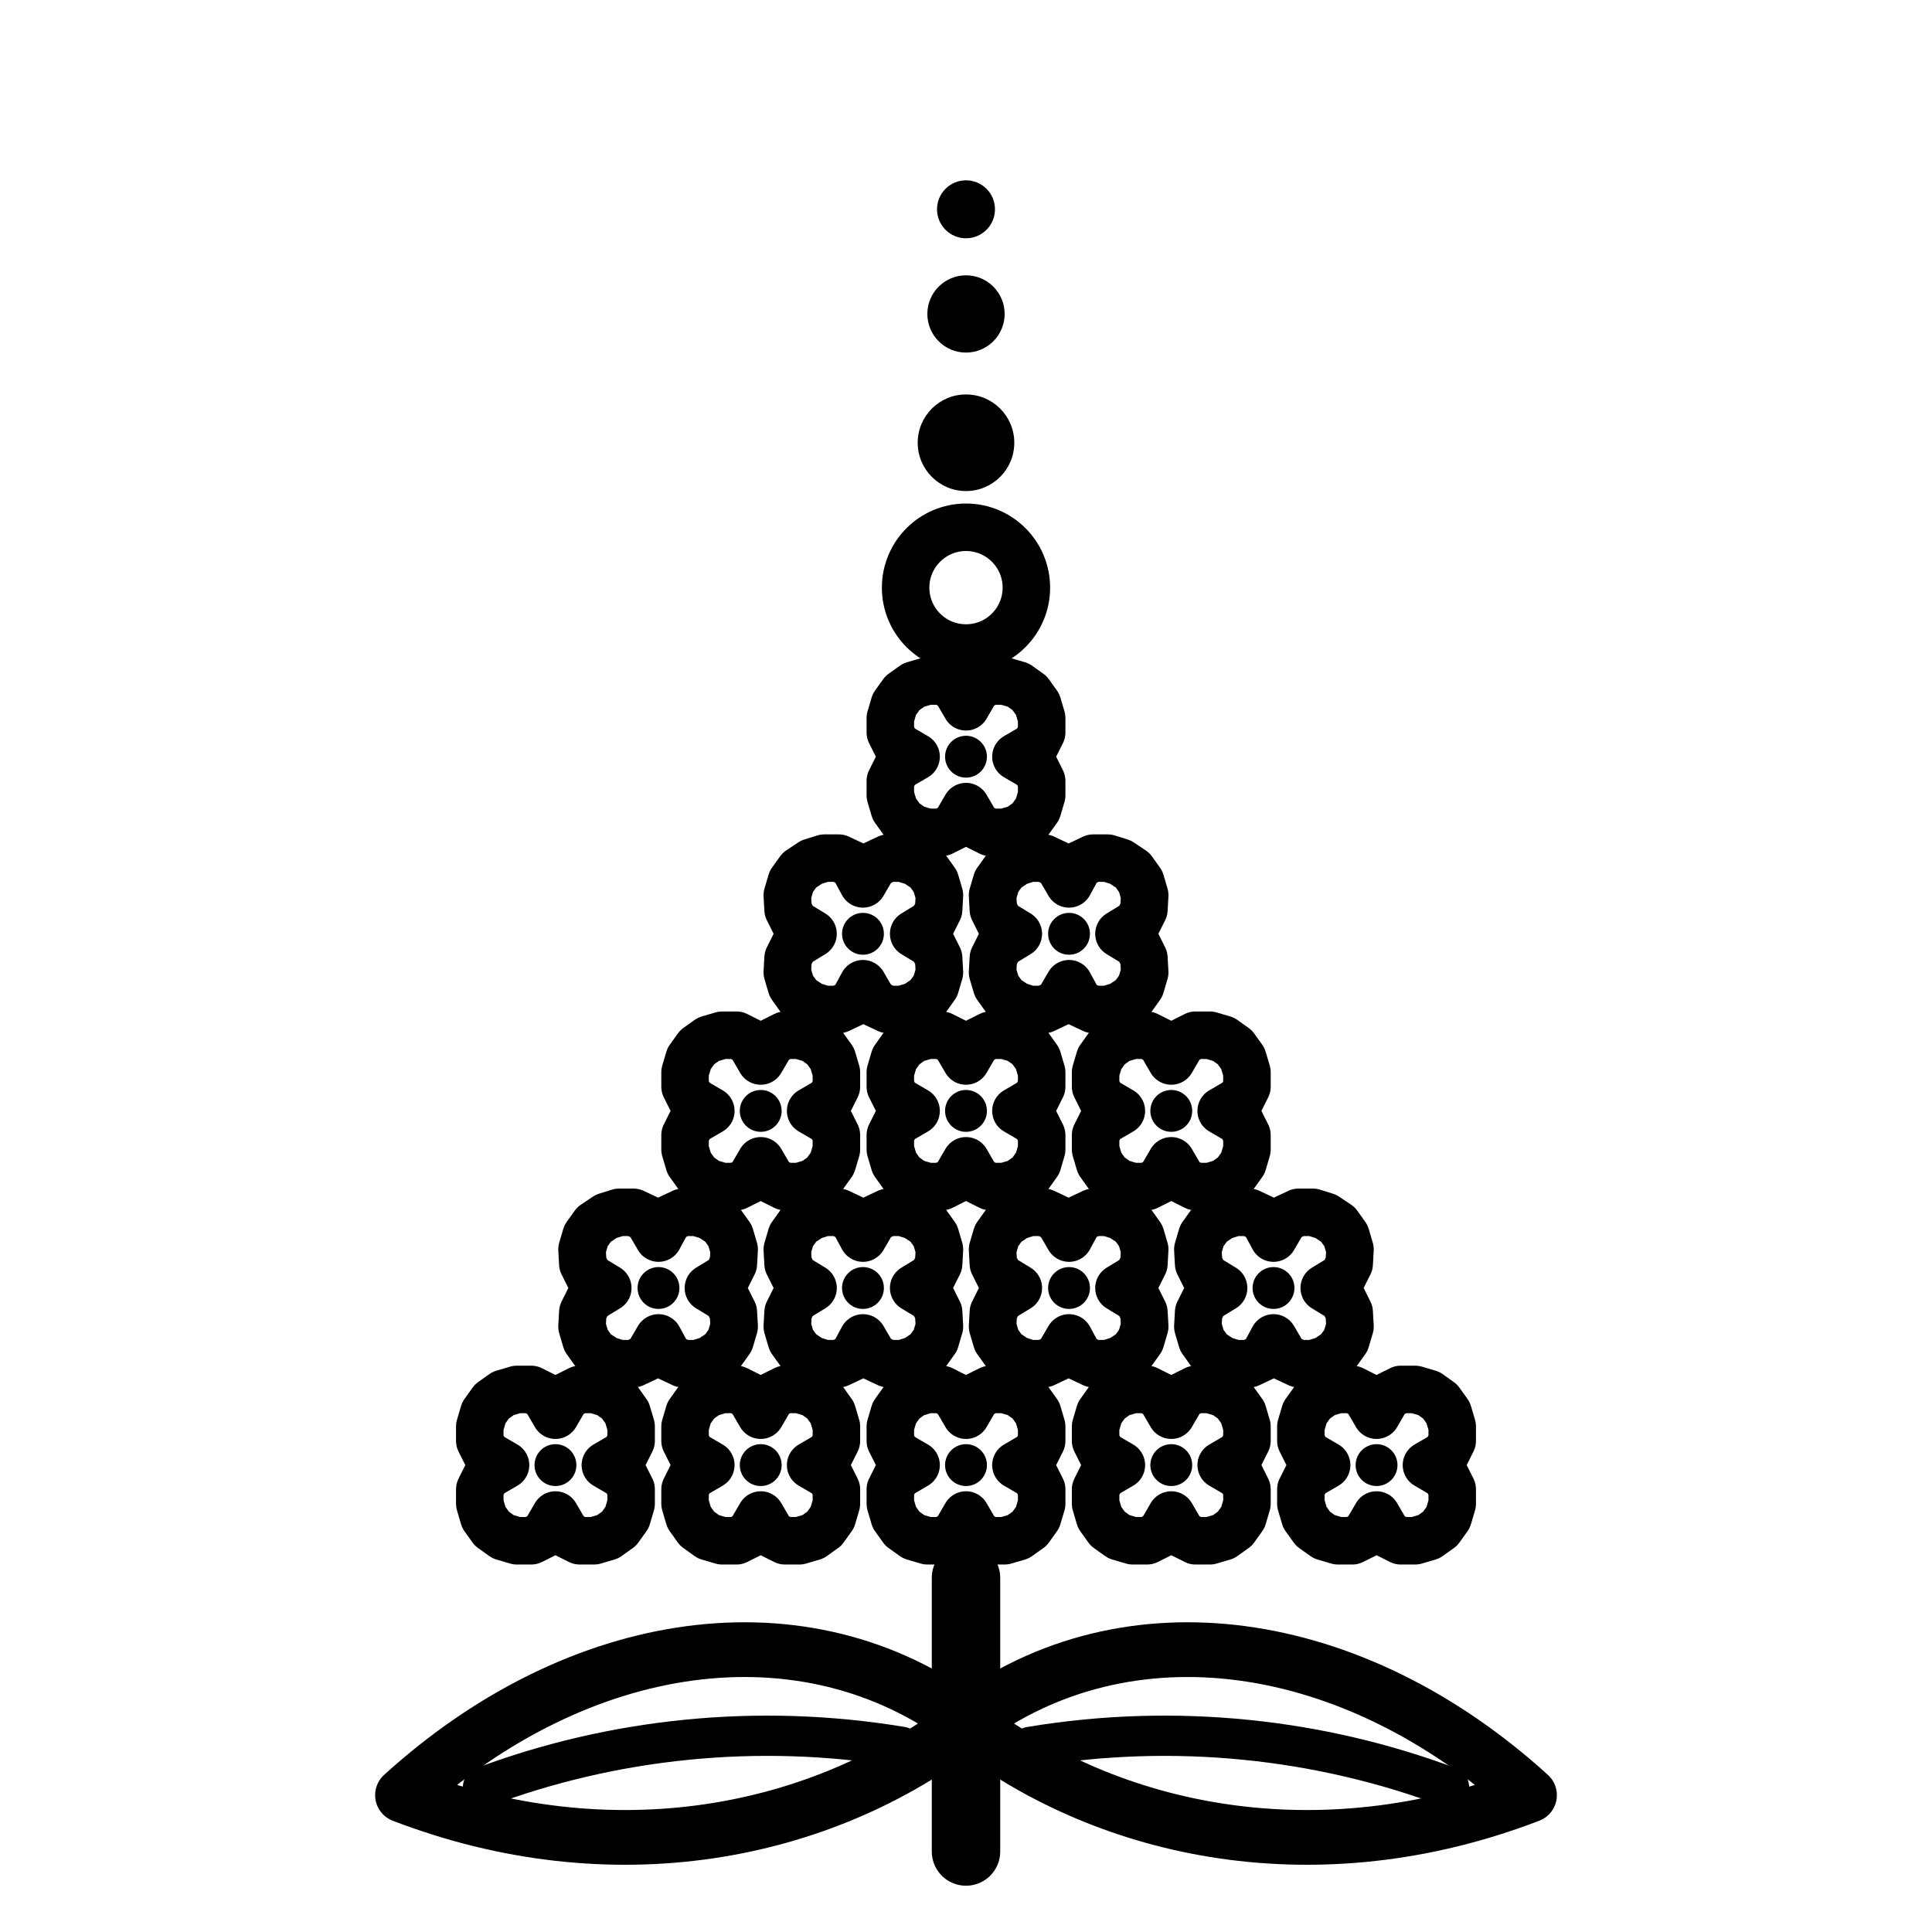
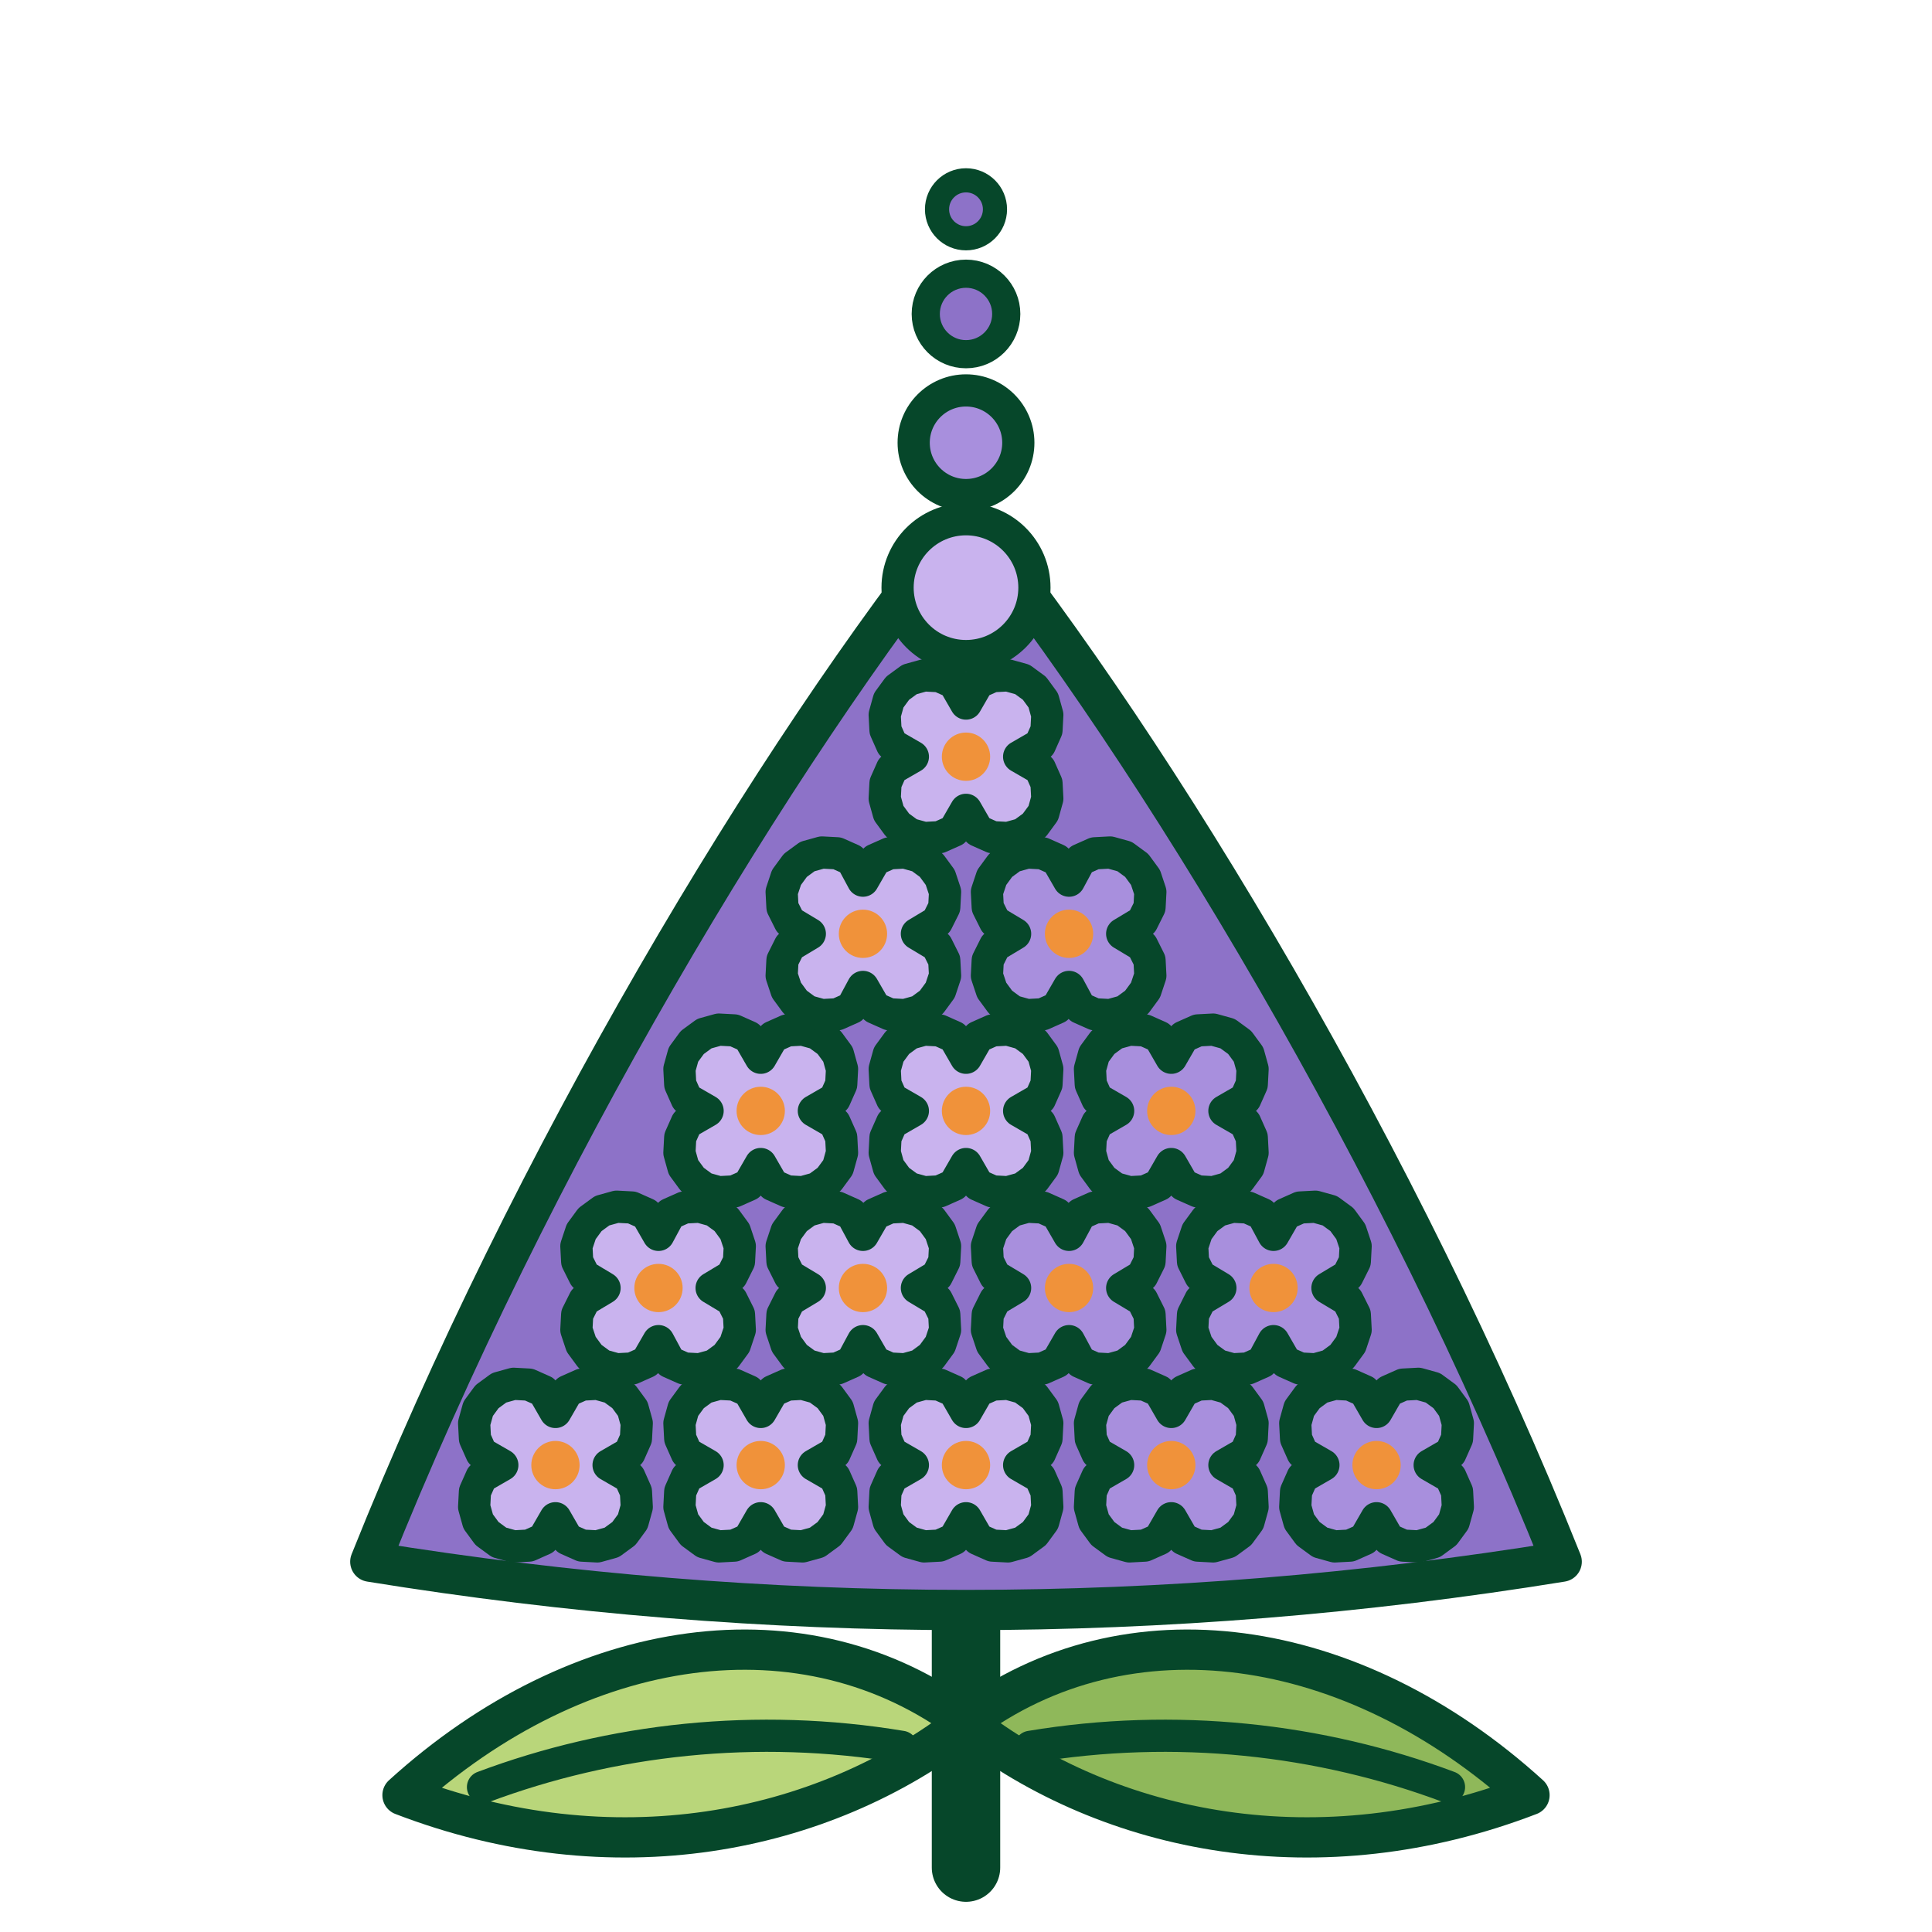
<svg xmlns="http://www.w3.org/2000/svg" width="24" height="24" viewBox="0 0 24 24">
-   <g fill="none" stroke="#000000" stroke-width="0.85" stroke-linecap="round" stroke-linejoin="round">
-     <path d="M12,23 L12,19.6" />
-     <path d="M7.69,17.41 L7.79,17.55 L7.84,17.72 L7.84,17.9 L7.76,18.06 L7.52,18.2 L7.76,18.34 L7.84,18.5 L7.84,18.68 L7.79,18.85 L7.69,18.99 L7.55,19.09 L7.38,19.14 L7.2,19.14 L7.04,19.06 L6.9,18.82 L6.76,19.06 L6.6,19.14 L6.42,19.14 L6.25,19.09 L6.11,18.99 L6.01,18.85 L5.96,18.68 L5.96,18.5 L6.04,18.34 L6.28,18.2 L6.04,18.06 L5.96,17.9 L5.96,17.72 L6.01,17.55 L6.11,17.41 L6.25,17.31 L6.42,17.26 L6.6,17.26 L6.76,17.34 L6.9,17.58 L7.04,17.34 L7.2,17.26 L7.38,17.26 L7.55,17.31 Z" stroke-width="0.59" />
-     <circle cx="6.9" cy="18.2" r="0.26" fill="#000000" stroke="none" />
-     <path d="M10.24,17.41 L10.34,17.55 L10.39,17.72 L10.39,17.9 L10.31,18.06 L10.07,18.2 L10.31,18.34 L10.39,18.5 L10.39,18.68 L10.34,18.85 L10.24,18.99 L10.1,19.09 L9.93,19.14 L9.75,19.14 L9.59,19.06 L9.45,18.82 L9.31,19.06 L9.15,19.14 L8.97,19.14 L8.8,19.09 L8.66,18.99 L8.56,18.85 L8.51,18.68 L8.51,18.5 L8.59,18.34 L8.83,18.2 L8.59,18.06 L8.51,17.9 L8.51,17.72 L8.56,17.55 L8.66,17.41 L8.8,17.31 L8.97,17.26 L9.15,17.26 L9.31,17.34 L9.45,17.58 L9.59,17.34 L9.75,17.26 L9.93,17.26 L10.1,17.31 Z" stroke-width="0.59" />
-     <circle cx="9.45" cy="18.2" r="0.26" fill="#000000" stroke="none" />
-     <path d="M12.79,17.41 L12.89,17.55 L12.94,17.72 L12.94,17.9 L12.86,18.06 L12.62,18.2 L12.86,18.34 L12.94,18.5 L12.94,18.68 L12.89,18.85 L12.79,18.99 L12.65,19.09 L12.48,19.14 L12.3,19.14 L12.14,19.06 L12,18.82 L11.86,19.06 L11.7,19.14 L11.52,19.14 L11.35,19.09 L11.21,18.99 L11.11,18.85 L11.06,18.68 L11.06,18.5 L11.14,18.34 L11.38,18.2 L11.14,18.06 L11.06,17.9 L11.06,17.72 L11.11,17.55 L11.21,17.41 L11.35,17.31 L11.52,17.26 L11.7,17.26 L11.86,17.34 L12,17.58 L12.14,17.34 L12.3,17.26 L12.48,17.26 L12.65,17.31 Z" stroke-width="0.59" />
-     <circle cx="12" cy="18.2" r="0.26" fill="#000000" stroke="none" />
-     <path d="M15.34,17.41 L15.44,17.55 L15.49,17.72 L15.49,17.9 L15.41,18.06 L15.17,18.2 L15.41,18.34 L15.49,18.5 L15.49,18.68 L15.44,18.85 L15.34,18.99 L15.2,19.09 L15.03,19.14 L14.85,19.14 L14.69,19.06 L14.55,18.82 L14.41,19.06 L14.25,19.14 L14.07,19.14 L13.9,19.09 L13.76,18.99 L13.66,18.85 L13.61,18.68 L13.61,18.5 L13.69,18.34 L13.93,18.2 L13.69,18.06 L13.61,17.9 L13.61,17.72 L13.66,17.55 L13.76,17.41 L13.9,17.31 L14.07,17.26 L14.25,17.26 L14.41,17.34 L14.55,17.58 L14.69,17.34 L14.85,17.26 L15.03,17.26 L15.2,17.31 Z" stroke-width="0.59" />
-     <circle cx="14.55" cy="18.2" r="0.26" fill="#000000" stroke="none" />
-     <path d="M17.89,17.41 L17.99,17.55 L18.04,17.72 L18.04,17.9 L17.96,18.06 L17.72,18.2 L17.96,18.34 L18.04,18.5 L18.04,18.68 L17.99,18.85 L17.89,18.99 L17.75,19.09 L17.58,19.14 L17.4,19.14 L17.24,19.06 L17.1,18.82 L16.96,19.06 L16.8,19.14 L16.62,19.14 L16.45,19.09 L16.31,18.99 L16.21,18.85 L16.16,18.68 L16.16,18.5 L16.24,18.34 L16.48,18.2 L16.24,18.06 L16.16,17.9 L16.16,17.72 L16.21,17.55 L16.31,17.41 L16.45,17.31 L16.62,17.26 L16.8,17.26 L16.96,17.34 L17.1,17.58 L17.24,17.34 L17.4,17.26 L17.58,17.26 L17.75,17.31 Z" stroke-width="0.59" />
-     <circle cx="17.1" cy="18.2" r="0.26" fill="#000000" stroke="none" />
-     <path d="M8.97,15.21 L9.07,15.35 L9.12,15.52 L9.11,15.7 L9.03,15.86 L8.8,16 L9.03,16.14 L9.11,16.3 L9.12,16.48 L9.07,16.65 L8.97,16.79 L8.82,16.89 L8.66,16.94 L8.48,16.94 L8.31,16.86 L8.18,16.62 L8.04,16.86 L7.87,16.94 L7.69,16.94 L7.53,16.89 L7.38,16.79 L7.28,16.65 L7.23,16.48 L7.24,16.3 L7.32,16.14 L7.55,16 L7.32,15.86 L7.24,15.7 L7.23,15.52 L7.28,15.35 L7.38,15.21 L7.53,15.11 L7.69,15.06 L7.87,15.06 L8.04,15.14 L8.18,15.38 L8.31,15.14 L8.48,15.06 L8.66,15.06 L8.82,15.11 Z" stroke-width="0.59" />
-     <circle cx="8.18" cy="16" r="0.26" fill="#000000" stroke="none" />
-     <path d="M11.52,15.21 L11.62,15.35 L11.67,15.52 L11.66,15.7 L11.58,15.86 L11.35,16 L11.58,16.14 L11.66,16.3 L11.67,16.48 L11.62,16.65 L11.52,16.79 L11.37,16.89 L11.21,16.94 L11.03,16.94 L10.86,16.86 L10.72,16.62 L10.59,16.86 L10.42,16.94 L10.24,16.94 L10.08,16.89 L9.93,16.79 L9.83,16.65 L9.78,16.48 L9.79,16.3 L9.87,16.14 L10.1,16 L9.87,15.86 L9.79,15.7 L9.78,15.52 L9.83,15.35 L9.93,15.21 L10.08,15.11 L10.24,15.06 L10.42,15.06 L10.59,15.14 L10.72,15.38 L10.86,15.14 L11.03,15.06 L11.21,15.06 L11.37,15.11 Z" stroke-width="0.59" />
-     <circle cx="10.72" cy="16" r="0.26" fill="#000000" stroke="none" />
-     <path d="M14.07,15.21 L14.17,15.35 L14.22,15.52 L14.21,15.7 L14.13,15.86 L13.9,16 L14.13,16.14 L14.21,16.3 L14.22,16.48 L14.17,16.65 L14.07,16.79 L13.92,16.89 L13.76,16.94 L13.58,16.94 L13.41,16.86 L13.28,16.62 L13.14,16.86 L12.97,16.94 L12.79,16.94 L12.63,16.89 L12.48,16.79 L12.38,16.65 L12.33,16.48 L12.34,16.3 L12.42,16.14 L12.65,16 L12.42,15.86 L12.34,15.7 L12.33,15.52 L12.38,15.35 L12.48,15.21 L12.63,15.11 L12.79,15.06 L12.97,15.06 L13.14,15.14 L13.28,15.38 L13.41,15.14 L13.58,15.06 L13.76,15.06 L13.92,15.11 Z" stroke-width="0.59" />
-     <circle cx="13.28" cy="16" r="0.26" fill="#000000" stroke="none" />
-     <path d="M16.62,15.21 L16.72,15.35 L16.77,15.52 L16.76,15.7 L16.68,15.86 L16.45,16 L16.68,16.14 L16.76,16.3 L16.77,16.48 L16.72,16.65 L16.62,16.79 L16.47,16.89 L16.31,16.94 L16.13,16.94 L15.96,16.86 L15.82,16.62 L15.69,16.86 L15.52,16.94 L15.34,16.94 L15.18,16.89 L15.03,16.79 L14.93,16.65 L14.88,16.48 L14.89,16.3 L14.97,16.14 L15.2,16 L14.97,15.86 L14.89,15.7 L14.88,15.52 L14.93,15.35 L15.03,15.21 L15.18,15.11 L15.34,15.06 L15.52,15.06 L15.69,15.14 L15.82,15.38 L15.96,15.14 L16.13,15.06 L16.31,15.06 L16.47,15.11 Z" stroke-width="0.59" />
-     <circle cx="15.82" cy="16" r="0.26" fill="#000000" stroke="none" />
-     <path d="M10.24,13.01 L10.34,13.15 L10.39,13.32 L10.39,13.5 L10.31,13.66 L10.07,13.8 L10.31,13.94 L10.39,14.1 L10.39,14.28 L10.34,14.45 L10.24,14.59 L10.1,14.69 L9.93,14.74 L9.75,14.74 L9.59,14.66 L9.45,14.42 L9.31,14.66 L9.15,14.74 L8.97,14.74 L8.8,14.69 L8.66,14.59 L8.56,14.45 L8.51,14.28 L8.51,14.1 L8.59,13.94 L8.83,13.8 L8.59,13.66 L8.51,13.5 L8.51,13.32 L8.56,13.15 L8.66,13.01 L8.8,12.91 L8.97,12.86 L9.15,12.86 L9.31,12.94 L9.45,13.18 L9.59,12.94 L9.75,12.86 L9.93,12.86 L10.1,12.91 Z" stroke-width="0.59" />
-     <circle cx="9.45" cy="13.8" r="0.26" fill="#000000" stroke="none" />
-     <path d="M12.79,13.01 L12.89,13.15 L12.94,13.32 L12.94,13.5 L12.86,13.66 L12.62,13.8 L12.86,13.94 L12.94,14.1 L12.94,14.28 L12.89,14.45 L12.79,14.59 L12.65,14.69 L12.48,14.74 L12.3,14.74 L12.14,14.66 L12,14.42 L11.86,14.66 L11.7,14.74 L11.52,14.74 L11.35,14.69 L11.21,14.59 L11.11,14.45 L11.06,14.28 L11.06,14.1 L11.14,13.94 L11.38,13.8 L11.14,13.66 L11.06,13.5 L11.06,13.32 L11.11,13.15 L11.21,13.01 L11.35,12.91 L11.52,12.86 L11.7,12.86 L11.86,12.94 L12,13.18 L12.14,12.94 L12.3,12.86 L12.48,12.86 L12.65,12.91 Z" stroke-width="0.59" />
-     <circle cx="12" cy="13.8" r="0.26" fill="#000000" stroke="none" />
-     <path d="M15.34,13.01 L15.44,13.15 L15.49,13.32 L15.49,13.5 L15.41,13.66 L15.17,13.8 L15.41,13.94 L15.49,14.1 L15.49,14.28 L15.44,14.45 L15.34,14.59 L15.2,14.69 L15.03,14.74 L14.85,14.74 L14.69,14.66 L14.55,14.42 L14.41,14.66 L14.25,14.74 L14.07,14.74 L13.9,14.69 L13.76,14.59 L13.66,14.45 L13.61,14.28 L13.61,14.1 L13.69,13.94 L13.93,13.8 L13.69,13.66 L13.61,13.5 L13.61,13.32 L13.66,13.15 L13.76,13.01 L13.9,12.91 L14.07,12.86 L14.25,12.86 L14.41,12.94 L14.55,13.18 L14.69,12.94 L14.85,12.86 L15.03,12.86 L15.2,12.91 Z" stroke-width="0.59" />
-     <circle cx="14.55" cy="13.8" r="0.26" fill="#000000" stroke="none" />
-     <path d="M11.52,10.81 L11.62,10.95 L11.67,11.12 L11.66,11.3 L11.58,11.46 L11.35,11.6 L11.58,11.74 L11.66,11.9 L11.67,12.08 L11.62,12.25 L11.52,12.39 L11.37,12.49 L11.21,12.54 L11.03,12.54 L10.86,12.46 L10.72,12.22 L10.59,12.46 L10.42,12.54 L10.24,12.54 L10.08,12.49 L9.93,12.39 L9.83,12.25 L9.78,12.08 L9.79,11.9 L9.87,11.74 L10.1,11.6 L9.87,11.46 L9.79,11.3 L9.78,11.12 L9.83,10.95 L9.93,10.81 L10.08,10.71 L10.24,10.66 L10.42,10.66 L10.59,10.74 L10.72,10.98 L10.86,10.74 L11.03,10.66 L11.21,10.66 L11.37,10.71 Z" stroke-width="0.59" />
-     <circle cx="10.72" cy="11.6" r="0.26" fill="#000000" stroke="none" />
-     <path d="M14.07,10.81 L14.17,10.95 L14.22,11.12 L14.21,11.3 L14.13,11.46 L13.9,11.6 L14.13,11.74 L14.21,11.9 L14.22,12.08 L14.17,12.25 L14.07,12.39 L13.92,12.49 L13.76,12.54 L13.58,12.54 L13.41,12.46 L13.28,12.22 L13.14,12.46 L12.97,12.54 L12.79,12.54 L12.63,12.49 L12.48,12.39 L12.38,12.25 L12.33,12.08 L12.34,11.9 L12.42,11.74 L12.65,11.6 L12.42,11.46 L12.34,11.3 L12.33,11.12 L12.38,10.95 L12.48,10.81 L12.63,10.71 L12.79,10.66 L12.97,10.66 L13.14,10.74 L13.28,10.98 L13.41,10.74 L13.58,10.66 L13.76,10.66 L13.92,10.71 Z" stroke-width="0.59" />
-     <circle cx="13.28" cy="11.6" r="0.26" fill="#000000" stroke="none" />
-     <path d="M12.79,8.61 L12.89,8.75 L12.94,8.92 L12.94,9.1 L12.86,9.26 L12.62,9.4 L12.86,9.54 L12.94,9.7 L12.94,9.88 L12.89,10.05 L12.79,10.19 L12.65,10.29 L12.48,10.34 L12.3,10.34 L12.14,10.26 L12,10.02 L11.86,10.26 L11.7,10.34 L11.52,10.34 L11.35,10.29 L11.21,10.19 L11.11,10.05 L11.06,9.88 L11.06,9.7 L11.14,9.54 L11.38,9.4 L11.14,9.26 L11.06,9.1 L11.06,8.92 L11.11,8.75 L11.21,8.61 L11.35,8.51 L11.52,8.46 L11.7,8.46 L11.86,8.54 L12,8.78 L12.14,8.54 L12.3,8.46 L12.48,8.46 L12.65,8.51 Z" stroke-width="0.59" />
-     <circle cx="12" cy="9.4" r="0.26" fill="#000000" stroke="none" />
-     <circle cx="12" cy="7.3" r="0.75" stroke-width="0.59" />
-     <circle cx="12" cy="5.5" r="0.6" fill="#000000" stroke="none" />
-     <circle cx="12" cy="3.9" r="0.48" fill="#000000" stroke="none" />
-     <circle cx="12" cy="2.6" r="0.36" fill="#000000" stroke="none" />
-     <path d="M12,21.4 C10,19.9 7.2,20.3 5,22.3 C7.6,23.3 10.2,22.8 12,21.4" stroke-width="0.68" />
-     <path d="M 12,21.4 C 14,19.9 16.8,20.3 19,22.3 C 16.4,23.3 13.8,22.8 12,21.4" stroke-width="0.68" />
-     <path d="M11.2,21.7 C9.4,21.4 7.6,21.6 6,22.2" stroke-width="0.5" />
-     <path d="M 12.8,21.7 C 14.6,21.4 16.4,21.6 18,22.2" stroke-width="0.5" />
+   <g stroke-linecap="round" stroke-linejoin="round">
+     <path d="M12,23.2 L12,19.6" fill="none" stroke="#06472A" stroke-width="0.85" />
+     <path d="M12,21.4 C10,19.9 7.2,20.3 5,22.3 C7.6,23.3 10.2,22.8 12,21.4 Z" fill="#B9D67A" stroke="#06472A" stroke-width="0.5" />
+     <path d="M 12,21.4 C 14,19.9 16.8,20.3 19,22.3 C 16.4,23.3 13.8,22.8 12,21.4 Z" fill="#8FB85A" stroke="#06472A" stroke-width="0.5" />
+     <path d="M11.2,21.7 C9.4,21.4 7.6,21.6 6,22.2" fill="none" stroke="#06472A" stroke-width="0.4" />
+     <path d="M 12.8,21.7 C 14.6,21.4 16.4,21.6 18,22.2" fill="none" stroke="#06472A" stroke-width="0.4" />
+     <path d="M4.6,19.4 C6.6,14.4 9.6,9.4 12,6.4 C14.4,9.4 17.4,14.4 19.4,19.4 Q12,20.6 4.6,19.4 Z" fill="#8D72C8" stroke="#06472A" stroke-width="0.5" />
+     <path d="M7.75,17.35 L7.86,17.5 L7.91,17.68 L7.9,17.87 L7.82,18.05 L7.56,18.2 L7.82,18.35 L7.9,18.53 L7.91,18.72 L7.86,18.9 L7.75,19.05 L7.6,19.16 L7.42,19.21 L7.23,19.2 L7.05,19.12 L6.9,18.86 L6.75,19.12 L6.57,19.2 L6.38,19.21 L6.2,19.16 L6.05,19.05 L5.94,18.9 L5.89,18.72 L5.9,18.53 L5.98,18.35 L6.24,18.2 L5.98,18.05 L5.9,17.87 L5.89,17.68 L5.94,17.5 L6.05,17.35 L6.2,17.24 L6.38,17.19 L6.57,17.2 L6.75,17.28 L6.9,17.54 L7.05,17.28 L7.23,17.2 L7.42,17.19 L7.6,17.24 Z" fill="#C9B3EE" stroke="#06472A" stroke-width="0.4" />
+     <circle cx="6.9" cy="18.2" r="0.3" fill="#F0923A" stroke="none" />
+     <path d="M10.3,17.35 L10.41,17.5 L10.46,17.68 L10.45,17.87 L10.37,18.05 L10.11,18.2 L10.37,18.35 L10.45,18.53 L10.46,18.72 L10.41,18.9 L10.3,19.05 L10.15,19.16 L9.97,19.21 L9.78,19.2 L9.6,19.12 L9.45,18.86 L9.3,19.12 L9.12,19.2 L8.93,19.21 L8.75,19.16 L8.6,19.05 L8.49,18.9 L8.44,18.72 L8.45,18.53 L8.53,18.35 L8.79,18.2 L8.53,18.05 L8.45,17.87 L8.44,17.68 L8.49,17.5 L8.6,17.35 L8.75,17.24 L8.93,17.19 L9.12,17.2 L9.3,17.28 L9.45,17.54 L9.6,17.28 L9.78,17.2 L9.97,17.19 L10.15,17.24 Z" fill="#C9B3EE" stroke="#06472A" stroke-width="0.4" />
+     <circle cx="9.45" cy="18.2" r="0.3" fill="#F0923A" stroke="none" />
+     <path d="M12.85,17.35 L12.96,17.5 L13.01,17.68 L13,17.87 L12.92,18.05 L12.66,18.2 L12.92,18.35 L13,18.53 L13.01,18.72 L12.96,18.9 L12.85,19.05 L12.7,19.16 L12.52,19.21 L12.33,19.2 L12.15,19.12 L12,18.86 L11.85,19.12 L11.67,19.2 L11.48,19.21 L11.3,19.16 L11.15,19.05 L11.04,18.9 L10.99,18.72 L11,18.53 L11.08,18.35 L11.34,18.2 L11.08,18.05 L11,17.87 L10.99,17.68 L11.04,17.5 L11.15,17.35 L11.3,17.24 L11.48,17.19 L11.67,17.2 L11.85,17.28 L12,17.54 L12.15,17.28 L12.33,17.2 L12.52,17.19 L12.7,17.24 Z" fill="#C9B3EE" stroke="#06472A" stroke-width="0.4" />
+     <circle cx="12" cy="18.2" r="0.3" fill="#F0923A" stroke="none" />
+     <path d="M15.4,17.35 L15.51,17.5 L15.56,17.68 L15.55,17.87 L15.47,18.05 L15.21,18.2 L15.47,18.35 L15.55,18.53 L15.56,18.72 L15.51,18.9 L15.4,19.05 L15.25,19.16 L15.07,19.21 L14.88,19.2 L14.7,19.12 L14.55,18.86 L14.4,19.12 L14.22,19.2 L14.03,19.21 L13.85,19.16 L13.7,19.05 L13.59,18.9 L13.54,18.72 L13.55,18.53 L13.63,18.35 L13.89,18.2 L13.63,18.05 L13.55,17.87 L13.54,17.68 L13.59,17.5 L13.7,17.35 L13.85,17.24 L14.03,17.19 L14.22,17.2 L14.4,17.28 L14.55,17.54 L14.7,17.28 L14.88,17.2 L15.07,17.19 L15.25,17.24 Z" fill="#A88FDD" stroke="#06472A" stroke-width="0.4" />
+     <circle cx="14.55" cy="18.2" r="0.3" fill="#F0923A" stroke="none" />
+     <path d="M17.95,17.35 L18.06,17.5 L18.11,17.68 L18.1,17.87 L18.02,18.05 L17.76,18.2 L18.02,18.35 L18.1,18.53 L18.11,18.72 L18.06,18.9 L17.95,19.05 L17.8,19.16 L17.62,19.21 L17.43,19.2 L17.25,19.12 L17.1,18.86 L16.95,19.12 L16.77,19.2 L16.58,19.21 L16.4,19.16 L16.25,19.05 L16.14,18.9 L16.09,18.72 L16.1,18.53 L16.18,18.35 L16.44,18.2 L16.18,18.05 L16.1,17.87 L16.09,17.68 L16.14,17.5 L16.25,17.35 L16.4,17.24 L16.58,17.19 L16.77,17.2 L16.95,17.28 L17.1,17.54 L17.25,17.28 L17.43,17.2 L17.62,17.19 L17.8,17.24 Z" fill="#A88FDD" stroke="#06472A" stroke-width="0.4" />
+     <circle cx="17.1" cy="18.2" r="0.3" fill="#F0923A" stroke="none" />
+     <path d="M9.02,15.15 L9.13,15.3 L9.19,15.48 L9.18,15.67 L9.09,15.85 L8.84,16 L9.09,16.15 L9.18,16.33 L9.19,16.52 L9.13,16.7 L9.02,16.85 L8.87,16.96 L8.69,17.01 L8.5,17 L8.32,16.92 L8.18,16.66 L8.03,16.92 L7.85,17 L7.66,17.01 L7.48,16.96 L7.33,16.85 L7.22,16.7 L7.16,16.52 L7.17,16.33 L7.26,16.15 L7.51,16 L7.26,15.85 L7.17,15.67 L7.16,15.48 L7.22,15.3 L7.33,15.15 L7.48,15.04 L7.66,14.99 L7.85,15 L8.03,15.08 L8.18,15.34 L8.32,15.08 L8.5,15 L8.69,14.99 L8.87,15.04 Z" fill="#C9B3EE" stroke="#06472A" stroke-width="0.4" />
+     <circle cx="8.18" cy="16" r="0.3" fill="#F0923A" stroke="none" />
+     <path d="M11.57,15.15 L11.68,15.3 L11.74,15.48 L11.73,15.67 L11.64,15.85 L11.39,16 L11.64,16.15 L11.73,16.33 L11.74,16.52 L11.68,16.7 L11.57,16.85 L11.42,16.96 L11.24,17.01 L11.05,17 L10.87,16.92 L10.72,16.66 L10.58,16.92 L10.4,17 L10.21,17.01 L10.03,16.96 L9.88,16.85 L9.77,16.7 L9.71,16.52 L9.72,16.33 L9.81,16.15 L10.06,16 L9.81,15.85 L9.72,15.67 L9.71,15.48 L9.77,15.3 L9.88,15.15 L10.03,15.04 L10.21,14.99 L10.4,15 L10.58,15.08 L10.72,15.34 L10.87,15.08 L11.05,15 L11.24,14.99 L11.42,15.04 Z" fill="#C9B3EE" stroke="#06472A" stroke-width="0.4" />
+     <circle cx="10.72" cy="16" r="0.3" fill="#F0923A" stroke="none" />
+     <path d="M14.12,15.15 L14.23,15.3 L14.29,15.48 L14.28,15.67 L14.19,15.85 L13.94,16 L14.19,16.15 L14.28,16.33 L14.29,16.52 L14.23,16.7 L14.12,16.85 L13.97,16.96 L13.79,17.01 L13.6,17 L13.42,16.92 L13.28,16.66 L13.13,16.92 L12.95,17 L12.76,17.01 L12.58,16.96 L12.43,16.85 L12.32,16.7 L12.26,16.52 L12.27,16.33 L12.36,16.15 L12.61,16 L12.36,15.85 L12.27,15.67 L12.26,15.48 L12.32,15.3 L12.43,15.15 L12.58,15.04 L12.76,14.99 L12.95,15 L13.13,15.08 L13.28,15.34 L13.42,15.08 L13.6,15 L13.79,14.99 L13.97,15.04 Z" fill="#A88FDD" stroke="#06472A" stroke-width="0.4" />
+     <circle cx="13.28" cy="16" r="0.3" fill="#F0923A" stroke="none" />
+     <path d="M16.67,15.15 L16.78,15.3 L16.84,15.48 L16.83,15.67 L16.74,15.85 L16.49,16 L16.74,16.15 L16.83,16.33 L16.84,16.52 L16.78,16.7 L16.67,16.85 L16.52,16.96 L16.34,17.01 L16.15,17 L15.97,16.92 L15.82,16.66 L15.68,16.92 L15.5,17 L15.31,17.01 L15.13,16.96 L14.98,16.85 L14.87,16.7 L14.81,16.52 L14.82,16.33 L14.91,16.15 L15.16,16 L14.91,15.85 L14.82,15.67 L14.81,15.48 L14.87,15.3 L14.98,15.15 L15.13,15.04 L15.31,14.99 L15.5,15 L15.68,15.08 L15.82,15.34 L15.97,15.08 L16.15,15 L16.34,14.99 L16.52,15.04 Z" fill="#A88FDD" stroke="#06472A" stroke-width="0.4" />
+     <circle cx="15.82" cy="16" r="0.3" fill="#F0923A" stroke="none" />
+     <path d="M10.3,12.95 L10.41,13.1 L10.46,13.28 L10.45,13.47 L10.37,13.65 L10.11,13.8 L10.37,13.95 L10.45,14.13 L10.46,14.32 L10.41,14.5 L10.3,14.65 L10.15,14.76 L9.97,14.81 L9.78,14.8 L9.6,14.72 L9.45,14.46 L9.3,14.72 L9.12,14.8 L8.93,14.81 L8.75,14.76 L8.6,14.65 L8.49,14.5 L8.44,14.32 L8.45,14.13 L8.53,13.95 L8.79,13.8 L8.53,13.65 L8.45,13.47 L8.44,13.28 L8.49,13.1 L8.6,12.95 L8.75,12.84 L8.93,12.79 L9.12,12.8 L9.3,12.88 L9.45,13.14 L9.6,12.88 L9.78,12.8 L9.97,12.79 L10.15,12.84 Z" fill="#C9B3EE" stroke="#06472A" stroke-width="0.4" />
+     <circle cx="9.45" cy="13.8" r="0.3" fill="#F0923A" stroke="none" />
+     <path d="M12.85,12.95 L12.96,13.1 L13.01,13.28 L13,13.47 L12.92,13.65 L12.66,13.8 L12.92,13.95 L13,14.13 L13.01,14.32 L12.96,14.5 L12.85,14.65 L12.7,14.76 L12.52,14.81 L12.33,14.8 L12.15,14.72 L12,14.46 L11.85,14.72 L11.67,14.8 L11.48,14.81 L11.3,14.76 L11.15,14.65 L11.04,14.5 L10.99,14.32 L11,14.13 L11.08,13.95 L11.34,13.8 L11.08,13.65 L11,13.47 L10.99,13.28 L11.04,13.1 L11.15,12.95 L11.3,12.84 L11.48,12.79 L11.67,12.8 L11.85,12.88 L12,13.14 L12.15,12.88 L12.33,12.8 L12.52,12.79 L12.7,12.84 Z" fill="#C9B3EE" stroke="#06472A" stroke-width="0.4" />
+     <circle cx="12" cy="13.8" r="0.3" fill="#F0923A" stroke="none" />
+     <path d="M15.4,12.95 L15.51,13.1 L15.56,13.28 L15.55,13.47 L15.47,13.65 L15.21,13.8 L15.47,13.95 L15.55,14.13 L15.56,14.32 L15.51,14.5 L15.4,14.65 L15.25,14.76 L15.07,14.81 L14.88,14.8 L14.7,14.72 L14.55,14.46 L14.4,14.72 L14.22,14.8 L14.03,14.81 L13.85,14.76 L13.7,14.65 L13.59,14.5 L13.54,14.32 L13.55,14.13 L13.63,13.95 L13.89,13.8 L13.63,13.65 L13.55,13.47 L13.54,13.28 L13.59,13.1 L13.7,12.95 L13.85,12.84 L14.03,12.79 L14.22,12.8 L14.4,12.88 L14.55,13.14 L14.7,12.88 L14.88,12.8 L15.07,12.79 L15.25,12.84 Z" fill="#A88FDD" stroke="#06472A" stroke-width="0.4" />
+     <circle cx="14.55" cy="13.8" r="0.3" fill="#F0923A" stroke="none" />
+     <path d="M11.57,10.75 L11.68,10.9 L11.74,11.08 L11.73,11.27 L11.64,11.45 L11.39,11.6 L11.64,11.75 L11.73,11.93 L11.74,12.12 L11.68,12.3 L11.57,12.45 L11.42,12.56 L11.24,12.61 L11.05,12.6 L10.87,12.52 L10.72,12.26 L10.58,12.52 L10.4,12.6 L10.21,12.61 L10.03,12.56 L9.88,12.45 L9.77,12.3 L9.71,12.12 L9.72,11.93 L9.81,11.75 L10.06,11.6 L9.81,11.45 L9.72,11.27 L9.71,11.08 L9.77,10.9 L9.88,10.75 L10.03,10.64 L10.21,10.59 L10.4,10.6 L10.58,10.68 L10.72,10.94 L10.87,10.68 L11.05,10.6 L11.24,10.59 L11.42,10.64 Z" fill="#C9B3EE" stroke="#06472A" stroke-width="0.4" />
+     <circle cx="10.72" cy="11.6" r="0.3" fill="#F0923A" stroke="none" />
+     <path d="M14.12,10.75 L14.23,10.9 L14.29,11.08 L14.28,11.27 L14.19,11.45 L13.94,11.6 L14.19,11.75 L14.28,11.93 L14.29,12.12 L14.23,12.3 L14.12,12.45 L13.97,12.56 L13.79,12.61 L13.6,12.6 L13.42,12.52 L13.28,12.26 L13.13,12.52 L12.95,12.6 L12.76,12.61 L12.58,12.56 L12.43,12.45 L12.32,12.3 L12.26,12.12 L12.27,11.93 L12.36,11.75 L12.61,11.6 L12.36,11.45 L12.27,11.27 L12.26,11.08 L12.32,10.9 L12.43,10.75 L12.58,10.64 L12.76,10.59 L12.95,10.6 L13.13,10.68 L13.28,10.94 L13.42,10.68 L13.6,10.6 L13.79,10.59 L13.97,10.64 Z" fill="#A88FDD" stroke="#06472A" stroke-width="0.4" />
+     <circle cx="13.28" cy="11.6" r="0.3" fill="#F0923A" stroke="none" />
+     <path d="M12.85,8.55 L12.96,8.7 L13.01,8.88 L13,9.07 L12.92,9.25 L12.66,9.4 L12.92,9.55 L13,9.73 L13.01,9.92 L12.96,10.1 L12.85,10.25 L12.7,10.36 L12.52,10.41 L12.33,10.4 L12.15,10.32 L12,10.06 L11.85,10.32 L11.67,10.4 L11.48,10.41 L11.3,10.36 L11.15,10.25 L11.04,10.1 L10.99,9.92 L11,9.73 L11.08,9.55 L11.34,9.4 L11.08,9.25 L11,9.07 L10.99,8.88 L11.04,8.7 L11.15,8.55 L11.3,8.44 L11.48,8.39 L11.67,8.4 L11.85,8.48 L12,8.74 L12.15,8.48 L12.33,8.4 L12.52,8.39 L12.7,8.44 Z" fill="#C9B3EE" stroke="#06472A" stroke-width="0.4" />
+     <circle cx="12" cy="9.4" r="0.3" fill="#F0923A" stroke="none" />
+     <circle cx="12" cy="7.3" r="0.85" fill="#C9B3EE" stroke="#06472A" stroke-width="0.4" />
+     <circle cx="12" cy="5.5" r="0.65" fill="#A88FDD" stroke="#06472A" stroke-width="0.4" />
+     <circle cx="12" cy="3.9" r="0.5" fill="#8D72C8" stroke="#06472A" stroke-width="0.35" />
+     <circle cx="12" cy="2.6" r="0.36" fill="#8D72C8" stroke="#06472A" stroke-width="0.3" />
  </g>
</svg>
